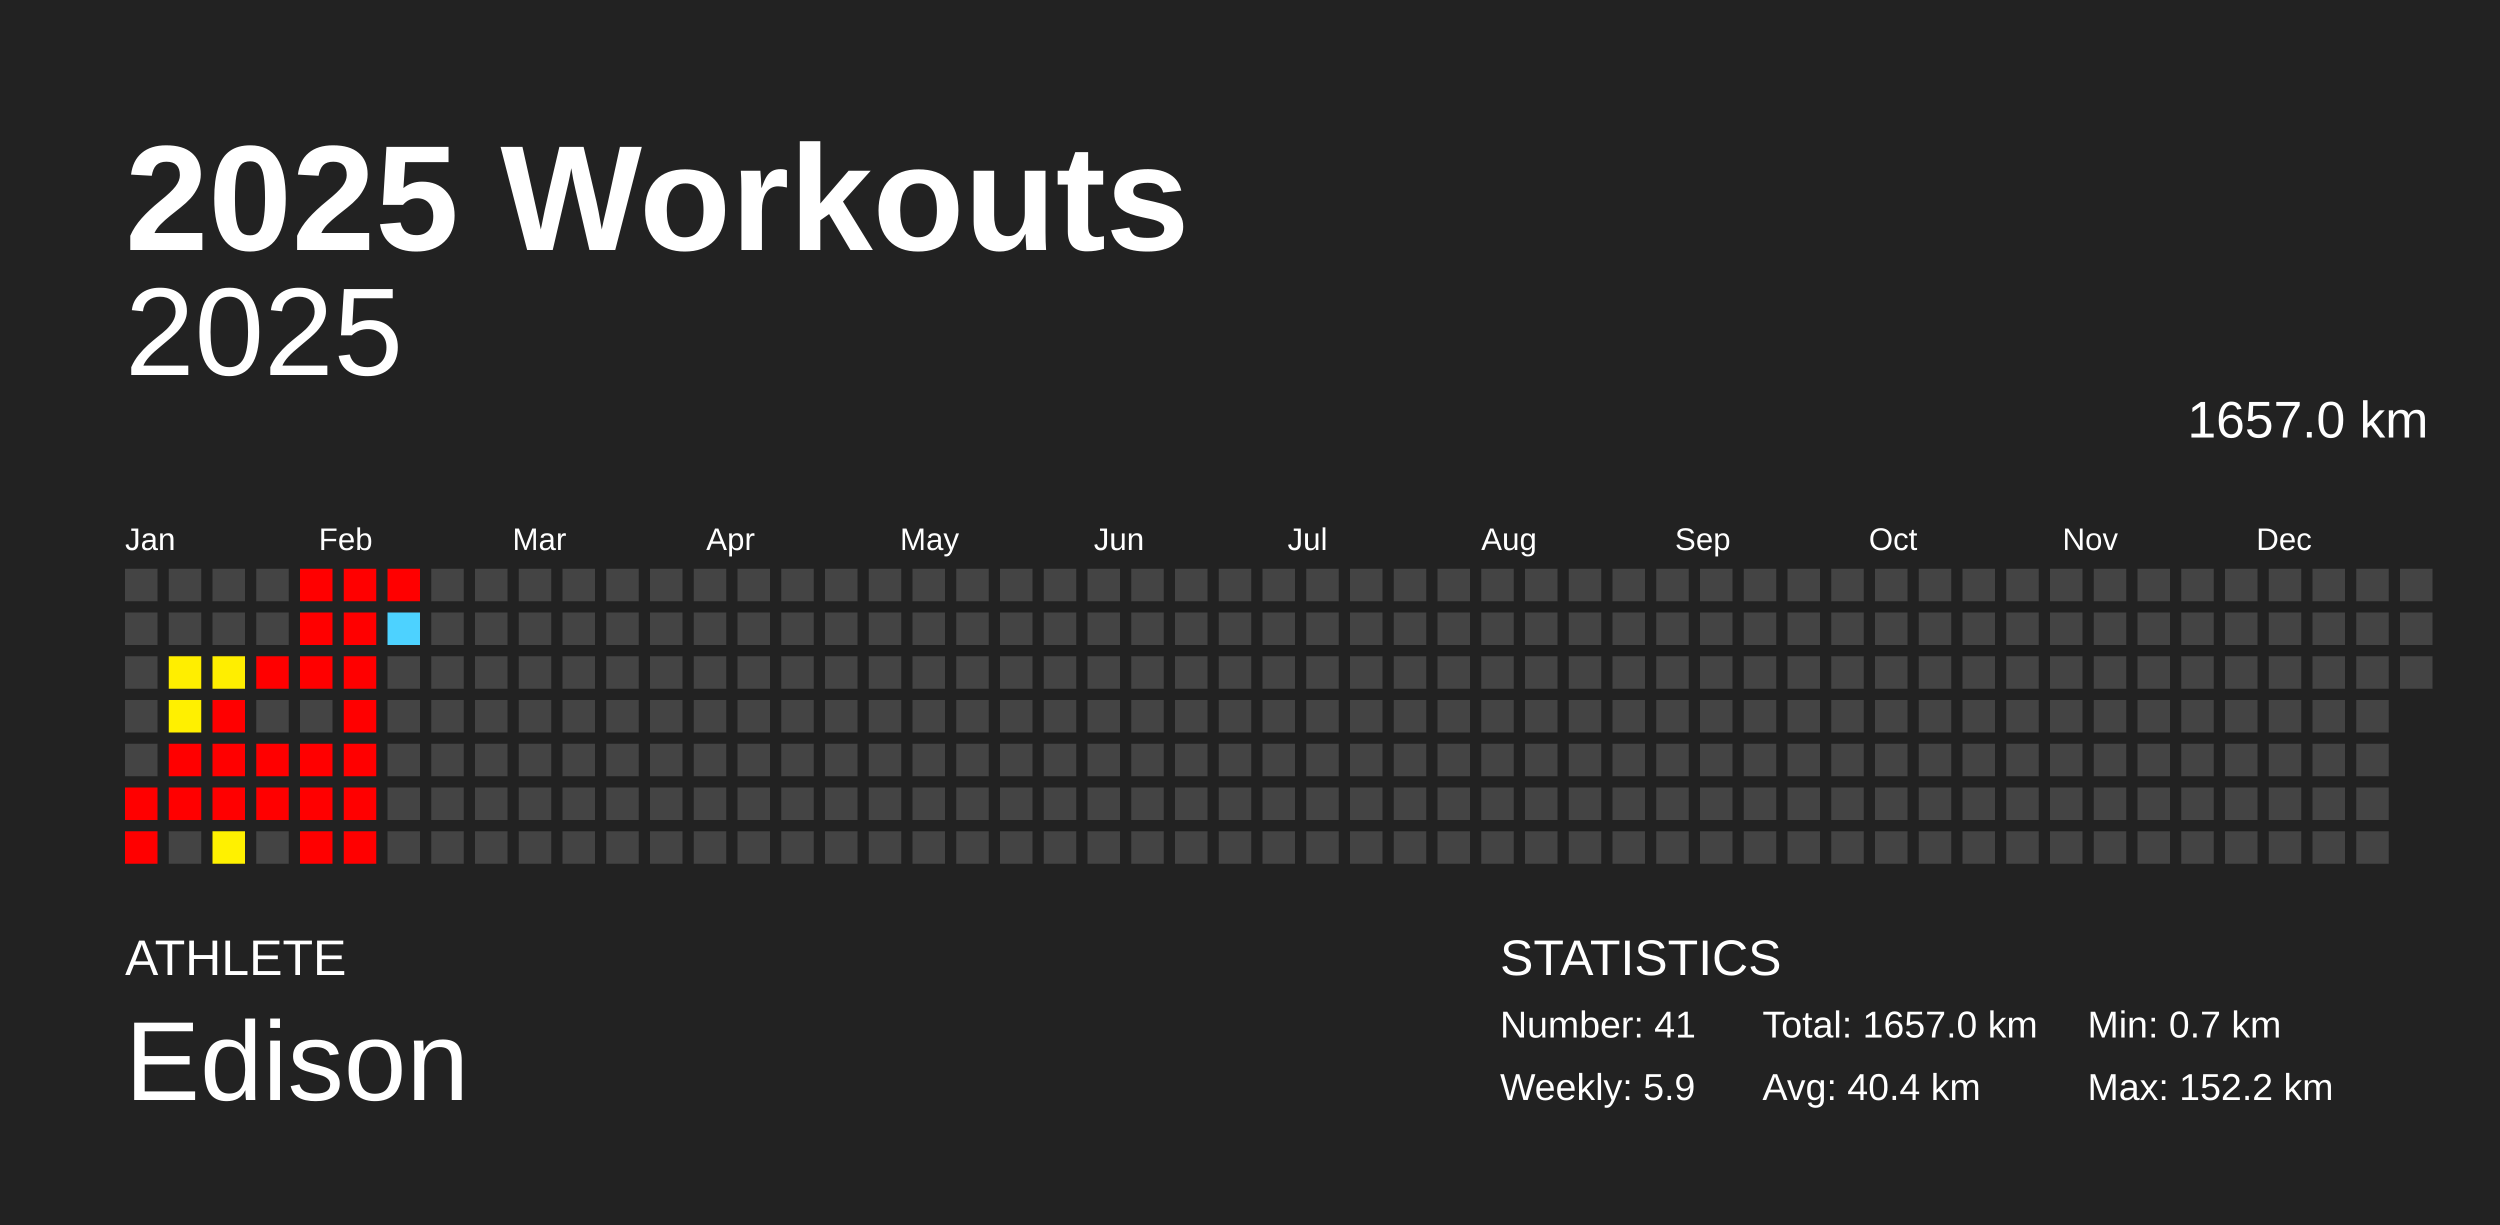
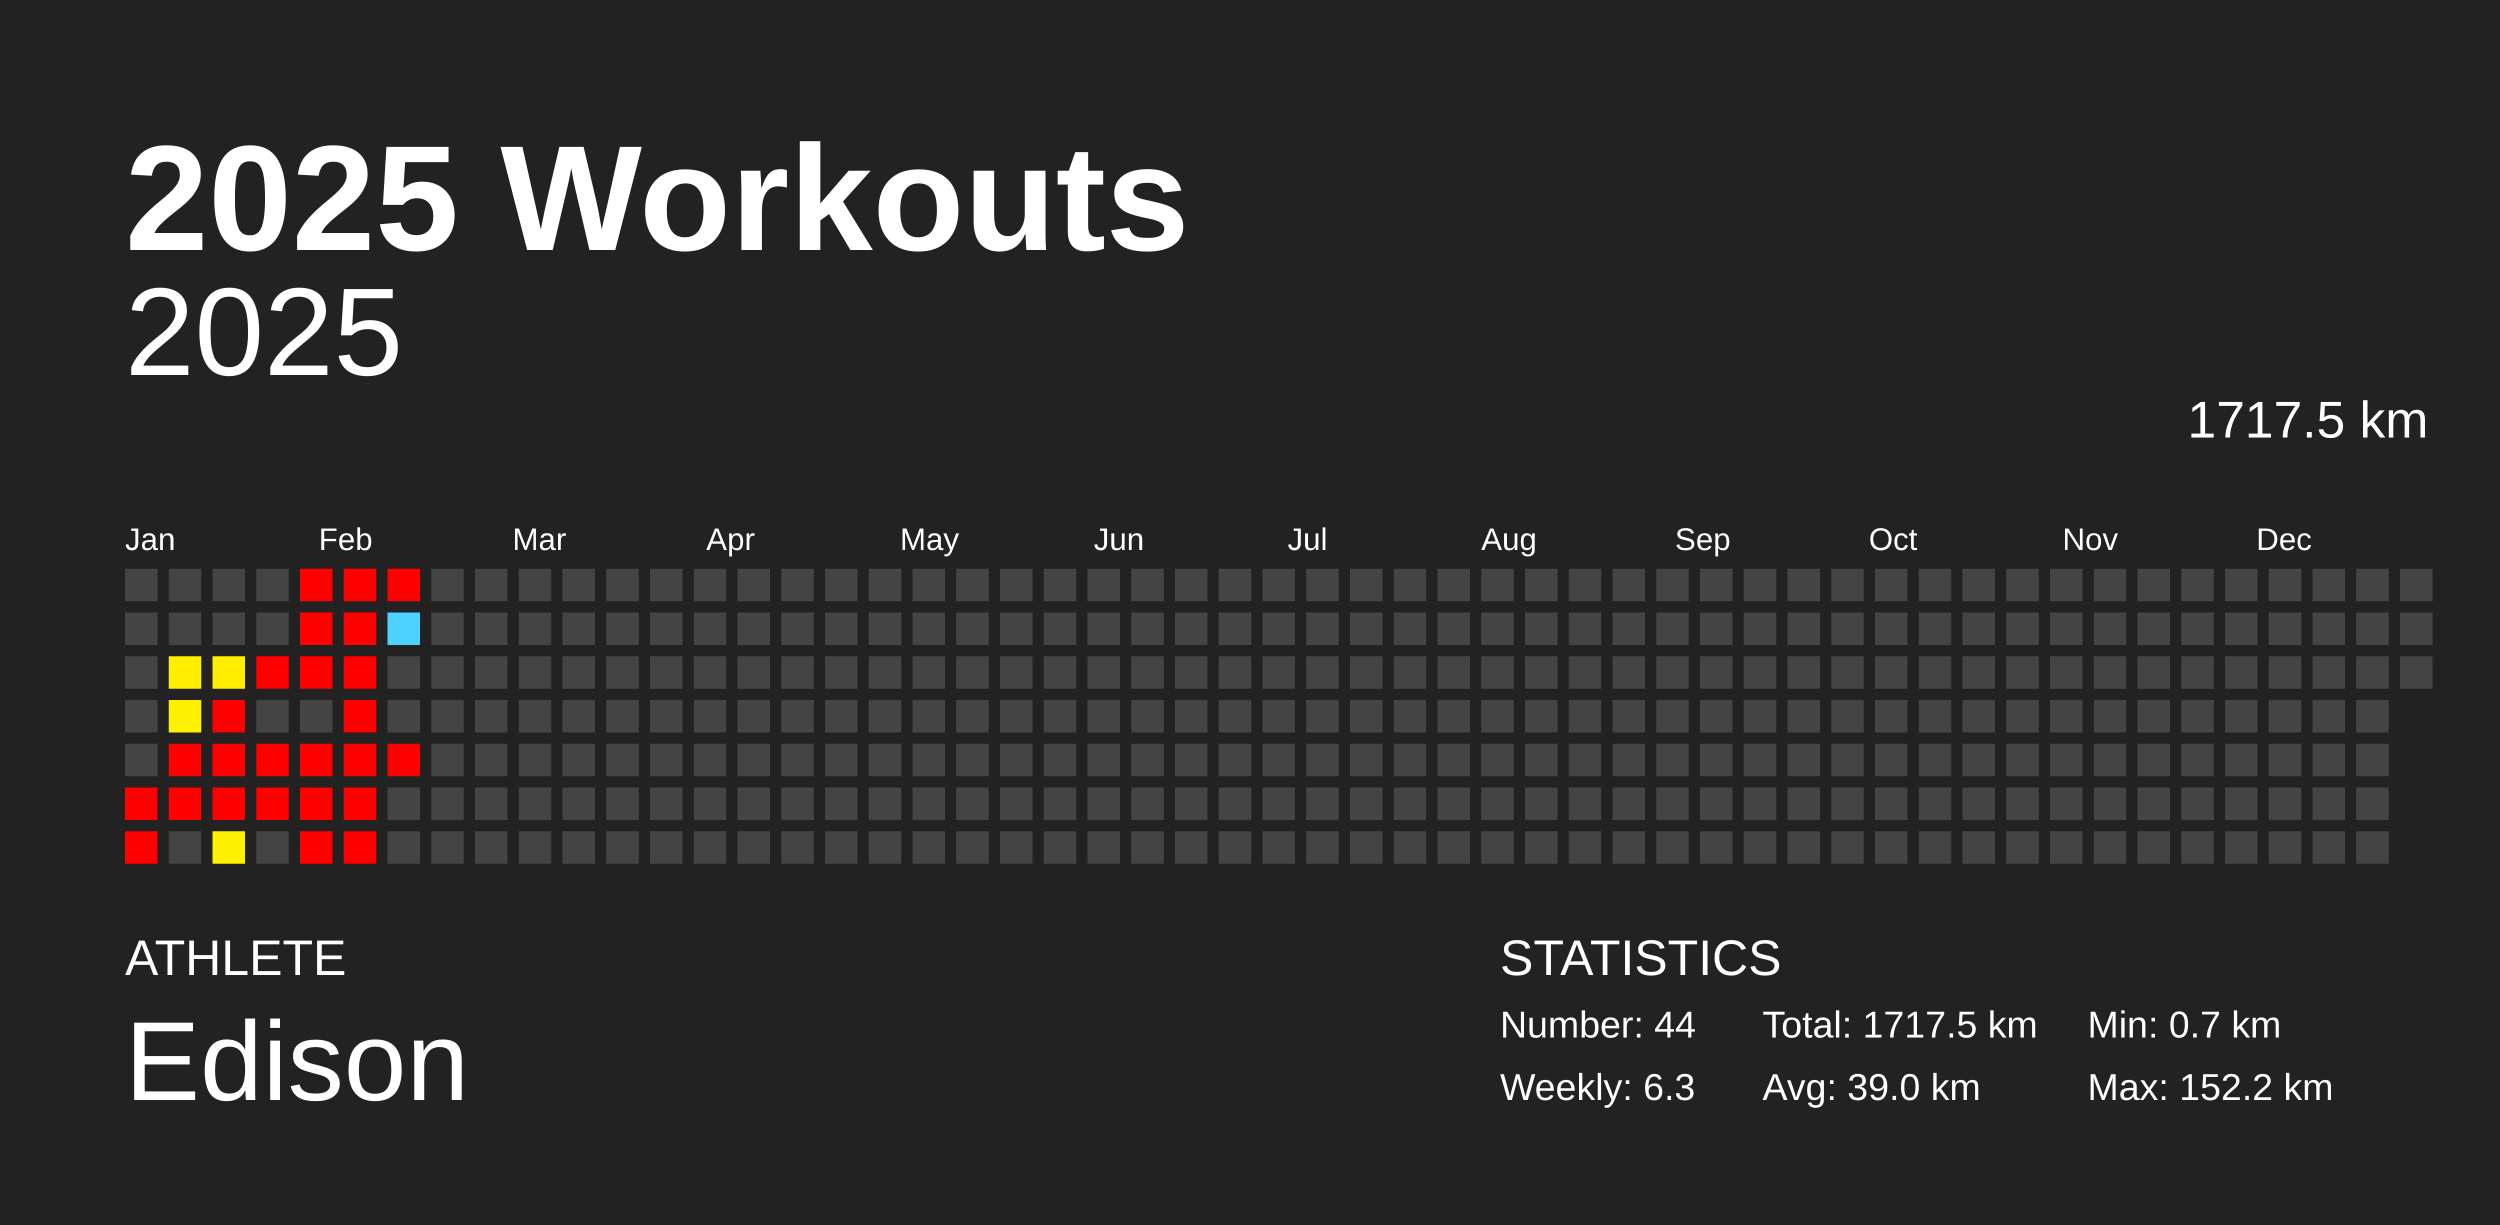
<svg xmlns="http://www.w3.org/2000/svg" baseProfile="full" height="98mm" version="1.1" viewBox="0,0,200,98" width="200mm">
  <defs />
  <rect fill="#222222" height="98" width="200" x="0" y="0" />
  <text fill="#FFFFFF" style="font-size:12px; font-family:Arial; font-weight:bold;" x="10" y="20">2025 Workouts</text>
  <text fill="#FFFFFF" style="font-size:4px; font-family:Arial" x="10" y="78">ATHLETE</text>
  <text fill="#FFFFFF" style="font-size:9px; font-family:Arial" x="10" y="88">Edison</text>
  <text fill="#FFFFFF" style="font-size:4px; font-family:Arial" x="120" y="78">STATISTICS</text>
-   <text fill="#FFFFFF" style="font-size:3px; font-family:Arial" x="120" y="83">Number: 41</text>
-   <text fill="#FFFFFF" style="font-size:3px; font-family:Arial" x="120" y="88">Weekly: 5.9</text>
-   <text fill="#FFFFFF" style="font-size:3px; font-family:Arial" x="141" y="83">Total: 1657.0 km</text>
-   <text fill="#FFFFFF" style="font-size:3px; font-family:Arial" x="141" y="88">Avg: 40.4 km</text>
+   <text fill="#FFFFFF" style="font-size:3px; font-family:Arial" x="120" y="83">Number: 44</text>
+   <text fill="#FFFFFF" style="font-size:3px; font-family:Arial" x="120" y="88">Weekly: 6.3</text>
+   <text fill="#FFFFFF" style="font-size:3px; font-family:Arial" x="141" y="83">Total: 1717.5 km</text>
+   <text fill="#FFFFFF" style="font-size:3px; font-family:Arial" x="141" y="88">Avg: 39.0 km</text>
  <text fill="#FFFFFF" style="font-size:3px; font-family:Arial" x="167" y="83">Min: 0.7 km</text>
  <text fill="#FFFFFF" style="font-size:3px; font-family:Arial" x="167" y="88">Max: 152.2 km</text>
  <text alignment-baseline="hanging" fill="#FFFFFF" style="font-size:10.0px; font-family:Arial;" x="10" y="30">2025</text>
-   <text alignment-baseline="hanging" fill="#FFFFFF" style="font-size:4.125px; font-family:Arial;" x="175" y="35">1657.0 km</text>
+   <text alignment-baseline="hanging" fill="#FFFFFF" style="font-size:4.125px; font-family:Arial;" x="175" y="35">1717.5 km</text>
  <text fill="#FFFFFF" style="font-size:2.5px; font-family:Arial" x="10.0" y="44">Jan</text>
  <text fill="#FFFFFF" style="font-size:2.5px; font-family:Arial" x="25.5" y="44">Feb</text>
  <text fill="#FFFFFF" style="font-size:2.5px; font-family:Arial" x="41.0" y="44">Mar</text>
  <text fill="#FFFFFF" style="font-size:2.5px; font-family:Arial" x="56.5" y="44">Apr</text>
  <text fill="#FFFFFF" style="font-size:2.5px; font-family:Arial" x="72.0" y="44">May</text>
  <text fill="#FFFFFF" style="font-size:2.5px; font-family:Arial" x="87.5" y="44">Jun</text>
  <text fill="#FFFFFF" style="font-size:2.5px; font-family:Arial" x="103.0" y="44">Jul</text>
  <text fill="#FFFFFF" style="font-size:2.5px; font-family:Arial" x="118.5" y="44">Aug</text>
  <text fill="#FFFFFF" style="font-size:2.5px; font-family:Arial" x="134.0" y="44">Sep</text>
  <text fill="#FFFFFF" style="font-size:2.5px; font-family:Arial" x="149.5" y="44">Oct</text>
  <text fill="#FFFFFF" style="font-size:2.5px; font-family:Arial" x="165.0" y="44">Nov</text>
  <text fill="#FFFFFF" style="font-size:2.5px; font-family:Arial" x="180.5" y="44">Dec</text>
  <rect fill="#444444" height="2.6" width="2.6" x="10.0" y="45.5" />
  <rect fill="#444444" height="2.6" width="2.6" x="10.0" y="49.0" />
  <rect fill="#444444" height="2.6" width="2.6" x="10.0" y="52.5" />
  <rect fill="#444444" height="2.6" width="2.6" x="10.0" y="56.0" />
  <rect fill="#444444" height="2.6" width="2.6" x="10.0" y="59.5" />
  <rect fill="red" height="2.6" width="2.6" x="10.0" y="63.0" />
  <rect fill="red" height="2.6" width="2.6" x="10.0" y="66.5" />
  <rect fill="#444444" height="2.6" width="2.6" x="13.5" y="45.5" />
  <rect fill="#444444" height="2.6" width="2.6" x="13.5" y="49.0" />
  <rect fill="#ffee00" height="2.6" width="2.6" x="13.5" y="52.5" />
  <rect fill="#fff000" height="2.6" width="2.6" x="13.5" y="56.0" />
  <rect fill="red" height="2.6" width="2.6" x="13.5" y="59.5" />
  <rect fill="red" height="2.6" width="2.6" x="13.5" y="63.0" />
  <rect fill="#444444" height="2.6" width="2.6" x="13.5" y="66.5" />
  <rect fill="#444444" height="2.6" width="2.6" x="17.0" y="45.5" />
  <rect fill="#444444" height="2.6" width="2.6" x="17.0" y="49.0" />
  <rect fill="#ffee00" height="2.6" width="2.6" x="17.0" y="52.5" />
  <rect fill="red" height="2.6" width="2.6" x="17.0" y="56.0" />
  <rect fill="red" height="2.6" width="2.6" x="17.0" y="59.5" />
  <rect fill="red" height="2.6" width="2.6" x="17.0" y="63.0" />
  <rect fill="#fff100" height="2.6" width="2.6" x="17.0" y="66.5" />
  <rect fill="#444444" height="2.6" width="2.6" x="20.5" y="45.5" />
  <rect fill="#444444" height="2.6" width="2.6" x="20.5" y="49.0" />
  <rect fill="red" height="2.6" width="2.6" x="20.5" y="52.5" />
  <rect fill="#444444" height="2.6" width="2.6" x="20.5" y="56.0" />
  <rect fill="red" height="2.6" width="2.6" x="20.5" y="59.5" />
  <rect fill="red" height="2.6" width="2.6" x="20.5" y="63.0" />
  <rect fill="#444444" height="2.6" width="2.6" x="20.5" y="66.5" />
  <rect fill="red" height="2.6" width="2.6" x="24.0" y="45.5" />
  <rect fill="red" height="2.6" width="2.6" x="24.0" y="49.0" />
  <rect fill="red" height="2.6" width="2.6" x="24.0" y="52.5" />
  <rect fill="#444444" height="2.6" width="2.6" x="24.0" y="56.0" />
  <rect fill="red" height="2.6" width="2.6" x="24.0" y="59.5" />
  <rect fill="red" height="2.6" width="2.6" x="24.0" y="63.0" />
  <rect fill="red" height="2.6" width="2.6" x="24.0" y="66.5" />
  <rect fill="red" height="2.6" width="2.6" x="27.5" y="45.5" />
  <rect fill="red" height="2.6" width="2.6" x="27.5" y="49.0" />
  <rect fill="red" height="2.6" width="2.6" x="27.5" y="52.5" />
  <rect fill="red" height="2.6" width="2.6" x="27.5" y="56.0" />
  <rect fill="red" height="2.6" width="2.6" x="27.5" y="59.5" />
  <rect fill="red" height="2.6" width="2.6" x="27.5" y="63.0" />
  <rect fill="red" height="2.6" width="2.6" x="27.5" y="66.5" />
  <rect fill="red" height="2.6" width="2.6" x="31.0" y="45.5" />
  <rect fill="#4dd2ff" height="2.6" width="2.6" x="31.0" y="49.0" />
  <rect fill="#444444" height="2.6" width="2.6" x="31.0" y="52.5" />
  <rect fill="#444444" height="2.6" width="2.6" x="31.0" y="56.0" />
-   <rect fill="#444444" height="2.6" width="2.6" x="31.0" y="59.5" />
+   <rect fill="red" height="2.6" width="2.6" x="31.0" y="59.5" />
  <rect fill="#444444" height="2.6" width="2.6" x="31.0" y="63.0" />
  <rect fill="#444444" height="2.6" width="2.6" x="31.0" y="66.5" />
  <rect fill="#444444" height="2.6" width="2.6" x="34.5" y="45.5" />
  <rect fill="#444444" height="2.6" width="2.6" x="34.5" y="49.0" />
  <rect fill="#444444" height="2.6" width="2.6" x="34.5" y="52.5" />
  <rect fill="#444444" height="2.6" width="2.6" x="34.5" y="56.0" />
  <rect fill="#444444" height="2.6" width="2.6" x="34.5" y="59.5" />
  <rect fill="#444444" height="2.6" width="2.6" x="34.5" y="63.0" />
  <rect fill="#444444" height="2.6" width="2.6" x="34.5" y="66.5" />
  <rect fill="#444444" height="2.6" width="2.6" x="38.0" y="45.5" />
  <rect fill="#444444" height="2.6" width="2.6" x="38.0" y="49.0" />
  <rect fill="#444444" height="2.6" width="2.6" x="38.0" y="52.5" />
  <rect fill="#444444" height="2.6" width="2.6" x="38.0" y="56.0" />
  <rect fill="#444444" height="2.6" width="2.6" x="38.0" y="59.5" />
  <rect fill="#444444" height="2.6" width="2.6" x="38.0" y="63.0" />
  <rect fill="#444444" height="2.6" width="2.6" x="38.0" y="66.5" />
  <rect fill="#444444" height="2.6" width="2.6" x="41.5" y="45.5" />
  <rect fill="#444444" height="2.6" width="2.6" x="41.5" y="49.0" />
  <rect fill="#444444" height="2.6" width="2.6" x="41.5" y="52.5" />
  <rect fill="#444444" height="2.6" width="2.6" x="41.5" y="56.0" />
  <rect fill="#444444" height="2.6" width="2.6" x="41.5" y="59.5" />
  <rect fill="#444444" height="2.6" width="2.6" x="41.5" y="63.0" />
  <rect fill="#444444" height="2.6" width="2.6" x="41.5" y="66.5" />
  <rect fill="#444444" height="2.6" width="2.6" x="45.0" y="45.5" />
  <rect fill="#444444" height="2.6" width="2.6" x="45.0" y="49.0" />
  <rect fill="#444444" height="2.6" width="2.6" x="45.0" y="52.5" />
  <rect fill="#444444" height="2.6" width="2.6" x="45.0" y="56.0" />
  <rect fill="#444444" height="2.6" width="2.6" x="45.0" y="59.5" />
  <rect fill="#444444" height="2.6" width="2.6" x="45.0" y="63.0" />
  <rect fill="#444444" height="2.6" width="2.6" x="45.0" y="66.5" />
  <rect fill="#444444" height="2.6" width="2.6" x="48.5" y="45.5" />
  <rect fill="#444444" height="2.6" width="2.6" x="48.5" y="49.0" />
  <rect fill="#444444" height="2.6" width="2.6" x="48.5" y="52.5" />
  <rect fill="#444444" height="2.6" width="2.6" x="48.5" y="56.0" />
  <rect fill="#444444" height="2.6" width="2.6" x="48.5" y="59.5" />
  <rect fill="#444444" height="2.6" width="2.6" x="48.5" y="63.0" />
  <rect fill="#444444" height="2.6" width="2.6" x="48.5" y="66.5" />
  <rect fill="#444444" height="2.6" width="2.6" x="52.0" y="45.5" />
  <rect fill="#444444" height="2.6" width="2.6" x="52.0" y="49.0" />
  <rect fill="#444444" height="2.6" width="2.6" x="52.0" y="52.5" />
  <rect fill="#444444" height="2.6" width="2.6" x="52.0" y="56.0" />
  <rect fill="#444444" height="2.6" width="2.6" x="52.0" y="59.5" />
  <rect fill="#444444" height="2.6" width="2.6" x="52.0" y="63.0" />
  <rect fill="#444444" height="2.6" width="2.6" x="52.0" y="66.5" />
  <rect fill="#444444" height="2.6" width="2.6" x="55.5" y="45.5" />
  <rect fill="#444444" height="2.6" width="2.6" x="55.5" y="49.0" />
  <rect fill="#444444" height="2.6" width="2.6" x="55.5" y="52.5" />
  <rect fill="#444444" height="2.6" width="2.6" x="55.5" y="56.0" />
  <rect fill="#444444" height="2.6" width="2.6" x="55.5" y="59.5" />
  <rect fill="#444444" height="2.6" width="2.6" x="55.5" y="63.0" />
  <rect fill="#444444" height="2.6" width="2.6" x="55.5" y="66.5" />
  <rect fill="#444444" height="2.6" width="2.6" x="59.0" y="45.5" />
  <rect fill="#444444" height="2.6" width="2.6" x="59.0" y="49.0" />
  <rect fill="#444444" height="2.6" width="2.6" x="59.0" y="52.5" />
  <rect fill="#444444" height="2.6" width="2.6" x="59.0" y="56.0" />
  <rect fill="#444444" height="2.6" width="2.6" x="59.0" y="59.5" />
  <rect fill="#444444" height="2.6" width="2.6" x="59.0" y="63.0" />
  <rect fill="#444444" height="2.6" width="2.6" x="59.0" y="66.5" />
  <rect fill="#444444" height="2.6" width="2.6" x="62.5" y="45.5" />
  <rect fill="#444444" height="2.6" width="2.6" x="62.5" y="49.0" />
  <rect fill="#444444" height="2.6" width="2.6" x="62.5" y="52.5" />
  <rect fill="#444444" height="2.6" width="2.6" x="62.5" y="56.0" />
  <rect fill="#444444" height="2.6" width="2.6" x="62.5" y="59.5" />
  <rect fill="#444444" height="2.6" width="2.6" x="62.5" y="63.0" />
  <rect fill="#444444" height="2.6" width="2.6" x="62.5" y="66.5" />
  <rect fill="#444444" height="2.6" width="2.6" x="66.0" y="45.5" />
  <rect fill="#444444" height="2.6" width="2.6" x="66.0" y="49.0" />
  <rect fill="#444444" height="2.6" width="2.6" x="66.0" y="52.5" />
  <rect fill="#444444" height="2.6" width="2.6" x="66.0" y="56.0" />
  <rect fill="#444444" height="2.6" width="2.6" x="66.0" y="59.5" />
  <rect fill="#444444" height="2.6" width="2.6" x="66.0" y="63.0" />
  <rect fill="#444444" height="2.6" width="2.6" x="66.0" y="66.5" />
  <rect fill="#444444" height="2.6" width="2.6" x="69.5" y="45.5" />
  <rect fill="#444444" height="2.6" width="2.6" x="69.5" y="49.0" />
  <rect fill="#444444" height="2.6" width="2.6" x="69.5" y="52.5" />
  <rect fill="#444444" height="2.6" width="2.6" x="69.5" y="56.0" />
  <rect fill="#444444" height="2.6" width="2.6" x="69.5" y="59.5" />
  <rect fill="#444444" height="2.6" width="2.6" x="69.5" y="63.0" />
  <rect fill="#444444" height="2.6" width="2.6" x="69.5" y="66.5" />
  <rect fill="#444444" height="2.6" width="2.6" x="73.0" y="45.5" />
  <rect fill="#444444" height="2.6" width="2.6" x="73.0" y="49.0" />
  <rect fill="#444444" height="2.6" width="2.6" x="73.0" y="52.5" />
  <rect fill="#444444" height="2.6" width="2.6" x="73.0" y="56.0" />
  <rect fill="#444444" height="2.6" width="2.6" x="73.0" y="59.5" />
  <rect fill="#444444" height="2.6" width="2.6" x="73.0" y="63.0" />
  <rect fill="#444444" height="2.6" width="2.6" x="73.0" y="66.5" />
  <rect fill="#444444" height="2.6" width="2.6" x="76.5" y="45.5" />
  <rect fill="#444444" height="2.6" width="2.6" x="76.5" y="49.0" />
  <rect fill="#444444" height="2.6" width="2.6" x="76.5" y="52.5" />
  <rect fill="#444444" height="2.6" width="2.6" x="76.5" y="56.0" />
  <rect fill="#444444" height="2.6" width="2.6" x="76.5" y="59.5" />
  <rect fill="#444444" height="2.6" width="2.6" x="76.5" y="63.0" />
  <rect fill="#444444" height="2.6" width="2.6" x="76.5" y="66.5" />
  <rect fill="#444444" height="2.6" width="2.6" x="80.0" y="45.5" />
  <rect fill="#444444" height="2.6" width="2.6" x="80.0" y="49.0" />
  <rect fill="#444444" height="2.6" width="2.6" x="80.0" y="52.5" />
  <rect fill="#444444" height="2.6" width="2.6" x="80.0" y="56.0" />
  <rect fill="#444444" height="2.6" width="2.6" x="80.0" y="59.5" />
  <rect fill="#444444" height="2.6" width="2.6" x="80.0" y="63.0" />
  <rect fill="#444444" height="2.6" width="2.6" x="80.0" y="66.5" />
  <rect fill="#444444" height="2.6" width="2.6" x="83.5" y="45.5" />
  <rect fill="#444444" height="2.6" width="2.6" x="83.5" y="49.0" />
  <rect fill="#444444" height="2.6" width="2.6" x="83.5" y="52.5" />
  <rect fill="#444444" height="2.6" width="2.6" x="83.5" y="56.0" />
  <rect fill="#444444" height="2.6" width="2.6" x="83.5" y="59.5" />
  <rect fill="#444444" height="2.6" width="2.6" x="83.5" y="63.0" />
  <rect fill="#444444" height="2.6" width="2.6" x="83.5" y="66.5" />
  <rect fill="#444444" height="2.6" width="2.6" x="87.0" y="45.5" />
  <rect fill="#444444" height="2.6" width="2.6" x="87.0" y="49.0" />
  <rect fill="#444444" height="2.6" width="2.6" x="87.0" y="52.5" />
  <rect fill="#444444" height="2.6" width="2.6" x="87.0" y="56.0" />
  <rect fill="#444444" height="2.6" width="2.6" x="87.0" y="59.5" />
  <rect fill="#444444" height="2.6" width="2.6" x="87.0" y="63.0" />
  <rect fill="#444444" height="2.6" width="2.6" x="87.0" y="66.5" />
  <rect fill="#444444" height="2.6" width="2.6" x="90.5" y="45.5" />
  <rect fill="#444444" height="2.6" width="2.6" x="90.5" y="49.0" />
  <rect fill="#444444" height="2.6" width="2.6" x="90.5" y="52.5" />
  <rect fill="#444444" height="2.6" width="2.6" x="90.5" y="56.0" />
  <rect fill="#444444" height="2.6" width="2.6" x="90.5" y="59.5" />
  <rect fill="#444444" height="2.6" width="2.6" x="90.5" y="63.0" />
  <rect fill="#444444" height="2.6" width="2.6" x="90.5" y="66.5" />
  <rect fill="#444444" height="2.6" width="2.6" x="94.0" y="45.5" />
  <rect fill="#444444" height="2.6" width="2.6" x="94.0" y="49.0" />
  <rect fill="#444444" height="2.6" width="2.6" x="94.0" y="52.5" />
  <rect fill="#444444" height="2.6" width="2.6" x="94.0" y="56.0" />
  <rect fill="#444444" height="2.6" width="2.6" x="94.0" y="59.5" />
  <rect fill="#444444" height="2.6" width="2.6" x="94.0" y="63.0" />
  <rect fill="#444444" height="2.6" width="2.6" x="94.0" y="66.5" />
  <rect fill="#444444" height="2.6" width="2.6" x="97.5" y="45.5" />
  <rect fill="#444444" height="2.6" width="2.6" x="97.5" y="49.0" />
  <rect fill="#444444" height="2.6" width="2.6" x="97.5" y="52.5" />
  <rect fill="#444444" height="2.6" width="2.6" x="97.5" y="56.0" />
  <rect fill="#444444" height="2.6" width="2.6" x="97.5" y="59.5" />
  <rect fill="#444444" height="2.6" width="2.6" x="97.5" y="63.0" />
  <rect fill="#444444" height="2.6" width="2.6" x="97.5" y="66.5" />
  <rect fill="#444444" height="2.6" width="2.6" x="101.0" y="45.5" />
  <rect fill="#444444" height="2.6" width="2.6" x="101.0" y="49.0" />
  <rect fill="#444444" height="2.6" width="2.6" x="101.0" y="52.5" />
  <rect fill="#444444" height="2.6" width="2.6" x="101.0" y="56.0" />
  <rect fill="#444444" height="2.6" width="2.6" x="101.0" y="59.5" />
  <rect fill="#444444" height="2.6" width="2.6" x="101.0" y="63.0" />
  <rect fill="#444444" height="2.6" width="2.6" x="101.0" y="66.5" />
  <rect fill="#444444" height="2.6" width="2.6" x="104.5" y="45.5" />
  <rect fill="#444444" height="2.6" width="2.6" x="104.5" y="49.0" />
  <rect fill="#444444" height="2.6" width="2.6" x="104.5" y="52.5" />
  <rect fill="#444444" height="2.6" width="2.6" x="104.5" y="56.0" />
  <rect fill="#444444" height="2.6" width="2.6" x="104.5" y="59.5" />
  <rect fill="#444444" height="2.6" width="2.6" x="104.5" y="63.0" />
  <rect fill="#444444" height="2.6" width="2.6" x="104.5" y="66.5" />
  <rect fill="#444444" height="2.6" width="2.6" x="108.0" y="45.5" />
  <rect fill="#444444" height="2.6" width="2.6" x="108.0" y="49.0" />
  <rect fill="#444444" height="2.6" width="2.6" x="108.0" y="52.5" />
  <rect fill="#444444" height="2.6" width="2.6" x="108.0" y="56.0" />
  <rect fill="#444444" height="2.6" width="2.6" x="108.0" y="59.5" />
  <rect fill="#444444" height="2.6" width="2.6" x="108.0" y="63.0" />
  <rect fill="#444444" height="2.6" width="2.6" x="108.0" y="66.5" />
  <rect fill="#444444" height="2.6" width="2.6" x="111.5" y="45.5" />
  <rect fill="#444444" height="2.6" width="2.6" x="111.5" y="49.0" />
  <rect fill="#444444" height="2.6" width="2.6" x="111.5" y="52.5" />
  <rect fill="#444444" height="2.6" width="2.6" x="111.5" y="56.0" />
  <rect fill="#444444" height="2.6" width="2.6" x="111.5" y="59.5" />
  <rect fill="#444444" height="2.6" width="2.6" x="111.5" y="63.0" />
  <rect fill="#444444" height="2.6" width="2.6" x="111.5" y="66.5" />
  <rect fill="#444444" height="2.6" width="2.6" x="115.0" y="45.5" />
  <rect fill="#444444" height="2.6" width="2.6" x="115.0" y="49.0" />
  <rect fill="#444444" height="2.6" width="2.6" x="115.0" y="52.5" />
  <rect fill="#444444" height="2.6" width="2.6" x="115.0" y="56.0" />
  <rect fill="#444444" height="2.6" width="2.6" x="115.0" y="59.5" />
  <rect fill="#444444" height="2.6" width="2.6" x="115.0" y="63.0" />
  <rect fill="#444444" height="2.6" width="2.6" x="115.0" y="66.5" />
  <rect fill="#444444" height="2.6" width="2.6" x="118.5" y="45.5" />
  <rect fill="#444444" height="2.6" width="2.6" x="118.5" y="49.0" />
  <rect fill="#444444" height="2.6" width="2.6" x="118.5" y="52.5" />
  <rect fill="#444444" height="2.6" width="2.6" x="118.5" y="56.0" />
  <rect fill="#444444" height="2.6" width="2.6" x="118.5" y="59.5" />
  <rect fill="#444444" height="2.6" width="2.6" x="118.5" y="63.0" />
  <rect fill="#444444" height="2.6" width="2.6" x="118.5" y="66.5" />
  <rect fill="#444444" height="2.6" width="2.6" x="122.0" y="45.5" />
  <rect fill="#444444" height="2.6" width="2.6" x="122.0" y="49.0" />
  <rect fill="#444444" height="2.6" width="2.6" x="122.0" y="52.5" />
  <rect fill="#444444" height="2.6" width="2.6" x="122.0" y="56.0" />
  <rect fill="#444444" height="2.6" width="2.6" x="122.0" y="59.5" />
  <rect fill="#444444" height="2.6" width="2.6" x="122.0" y="63.0" />
  <rect fill="#444444" height="2.6" width="2.6" x="122.0" y="66.5" />
  <rect fill="#444444" height="2.6" width="2.6" x="125.5" y="45.5" />
  <rect fill="#444444" height="2.6" width="2.6" x="125.5" y="49.0" />
  <rect fill="#444444" height="2.6" width="2.6" x="125.5" y="52.5" />
  <rect fill="#444444" height="2.6" width="2.6" x="125.5" y="56.0" />
  <rect fill="#444444" height="2.6" width="2.6" x="125.5" y="59.5" />
  <rect fill="#444444" height="2.6" width="2.6" x="125.5" y="63.0" />
  <rect fill="#444444" height="2.6" width="2.6" x="125.5" y="66.5" />
  <rect fill="#444444" height="2.6" width="2.6" x="129.0" y="45.5" />
  <rect fill="#444444" height="2.6" width="2.6" x="129.0" y="49.0" />
  <rect fill="#444444" height="2.6" width="2.6" x="129.0" y="52.5" />
  <rect fill="#444444" height="2.6" width="2.6" x="129.0" y="56.0" />
  <rect fill="#444444" height="2.6" width="2.6" x="129.0" y="59.5" />
  <rect fill="#444444" height="2.6" width="2.6" x="129.0" y="63.0" />
  <rect fill="#444444" height="2.6" width="2.6" x="129.0" y="66.5" />
  <rect fill="#444444" height="2.6" width="2.6" x="132.5" y="45.5" />
  <rect fill="#444444" height="2.6" width="2.6" x="132.5" y="49.0" />
  <rect fill="#444444" height="2.6" width="2.6" x="132.5" y="52.5" />
  <rect fill="#444444" height="2.6" width="2.6" x="132.5" y="56.0" />
  <rect fill="#444444" height="2.6" width="2.6" x="132.5" y="59.5" />
  <rect fill="#444444" height="2.6" width="2.6" x="132.5" y="63.0" />
  <rect fill="#444444" height="2.6" width="2.6" x="132.5" y="66.5" />
  <rect fill="#444444" height="2.6" width="2.6" x="136.0" y="45.5" />
  <rect fill="#444444" height="2.6" width="2.6" x="136.0" y="49.0" />
  <rect fill="#444444" height="2.6" width="2.6" x="136.0" y="52.5" />
  <rect fill="#444444" height="2.6" width="2.6" x="136.0" y="56.0" />
  <rect fill="#444444" height="2.6" width="2.6" x="136.0" y="59.5" />
  <rect fill="#444444" height="2.6" width="2.6" x="136.0" y="63.0" />
  <rect fill="#444444" height="2.6" width="2.6" x="136.0" y="66.5" />
  <rect fill="#444444" height="2.6" width="2.6" x="139.5" y="45.5" />
  <rect fill="#444444" height="2.6" width="2.6" x="139.5" y="49.0" />
  <rect fill="#444444" height="2.6" width="2.6" x="139.5" y="52.5" />
  <rect fill="#444444" height="2.6" width="2.6" x="139.5" y="56.0" />
  <rect fill="#444444" height="2.6" width="2.6" x="139.5" y="59.5" />
  <rect fill="#444444" height="2.6" width="2.6" x="139.5" y="63.0" />
  <rect fill="#444444" height="2.6" width="2.6" x="139.5" y="66.5" />
  <rect fill="#444444" height="2.6" width="2.6" x="143.0" y="45.5" />
  <rect fill="#444444" height="2.6" width="2.6" x="143.0" y="49.0" />
  <rect fill="#444444" height="2.6" width="2.6" x="143.0" y="52.5" />
  <rect fill="#444444" height="2.6" width="2.6" x="143.0" y="56.0" />
  <rect fill="#444444" height="2.6" width="2.6" x="143.0" y="59.5" />
  <rect fill="#444444" height="2.6" width="2.6" x="143.0" y="63.0" />
  <rect fill="#444444" height="2.6" width="2.6" x="143.0" y="66.5" />
  <rect fill="#444444" height="2.6" width="2.6" x="146.5" y="45.5" />
  <rect fill="#444444" height="2.6" width="2.6" x="146.5" y="49.0" />
  <rect fill="#444444" height="2.6" width="2.6" x="146.5" y="52.5" />
  <rect fill="#444444" height="2.6" width="2.6" x="146.5" y="56.0" />
  <rect fill="#444444" height="2.6" width="2.6" x="146.5" y="59.5" />
  <rect fill="#444444" height="2.6" width="2.6" x="146.5" y="63.0" />
  <rect fill="#444444" height="2.6" width="2.6" x="146.5" y="66.5" />
  <rect fill="#444444" height="2.6" width="2.6" x="150.0" y="45.5" />
  <rect fill="#444444" height="2.6" width="2.6" x="150.0" y="49.0" />
  <rect fill="#444444" height="2.6" width="2.6" x="150.0" y="52.5" />
  <rect fill="#444444" height="2.6" width="2.6" x="150.0" y="56.0" />
  <rect fill="#444444" height="2.6" width="2.6" x="150.0" y="59.5" />
  <rect fill="#444444" height="2.6" width="2.6" x="150.0" y="63.0" />
  <rect fill="#444444" height="2.6" width="2.6" x="150.0" y="66.5" />
  <rect fill="#444444" height="2.6" width="2.6" x="153.5" y="45.5" />
  <rect fill="#444444" height="2.6" width="2.6" x="153.5" y="49.0" />
  <rect fill="#444444" height="2.6" width="2.6" x="153.5" y="52.5" />
  <rect fill="#444444" height="2.6" width="2.6" x="153.5" y="56.0" />
  <rect fill="#444444" height="2.6" width="2.6" x="153.5" y="59.5" />
  <rect fill="#444444" height="2.6" width="2.6" x="153.5" y="63.0" />
  <rect fill="#444444" height="2.6" width="2.6" x="153.5" y="66.5" />
  <rect fill="#444444" height="2.6" width="2.6" x="157.0" y="45.5" />
  <rect fill="#444444" height="2.6" width="2.6" x="157.0" y="49.0" />
  <rect fill="#444444" height="2.6" width="2.6" x="157.0" y="52.5" />
  <rect fill="#444444" height="2.6" width="2.6" x="157.0" y="56.0" />
  <rect fill="#444444" height="2.6" width="2.6" x="157.0" y="59.5" />
  <rect fill="#444444" height="2.6" width="2.6" x="157.0" y="63.0" />
  <rect fill="#444444" height="2.6" width="2.6" x="157.0" y="66.5" />
  <rect fill="#444444" height="2.6" width="2.6" x="160.5" y="45.5" />
  <rect fill="#444444" height="2.6" width="2.6" x="160.5" y="49.0" />
  <rect fill="#444444" height="2.6" width="2.6" x="160.5" y="52.5" />
  <rect fill="#444444" height="2.6" width="2.6" x="160.5" y="56.0" />
  <rect fill="#444444" height="2.6" width="2.6" x="160.5" y="59.5" />
  <rect fill="#444444" height="2.6" width="2.6" x="160.5" y="63.0" />
  <rect fill="#444444" height="2.6" width="2.6" x="160.5" y="66.5" />
  <rect fill="#444444" height="2.6" width="2.6" x="164.0" y="45.5" />
  <rect fill="#444444" height="2.6" width="2.6" x="164.0" y="49.0" />
  <rect fill="#444444" height="2.6" width="2.6" x="164.0" y="52.5" />
  <rect fill="#444444" height="2.6" width="2.6" x="164.0" y="56.0" />
  <rect fill="#444444" height="2.6" width="2.6" x="164.0" y="59.5" />
  <rect fill="#444444" height="2.6" width="2.6" x="164.0" y="63.0" />
  <rect fill="#444444" height="2.6" width="2.6" x="164.0" y="66.5" />
  <rect fill="#444444" height="2.6" width="2.6" x="167.5" y="45.5" />
  <rect fill="#444444" height="2.6" width="2.6" x="167.5" y="49.0" />
  <rect fill="#444444" height="2.6" width="2.6" x="167.5" y="52.5" />
  <rect fill="#444444" height="2.6" width="2.6" x="167.5" y="56.0" />
  <rect fill="#444444" height="2.6" width="2.6" x="167.5" y="59.5" />
  <rect fill="#444444" height="2.6" width="2.6" x="167.5" y="63.0" />
  <rect fill="#444444" height="2.6" width="2.6" x="167.5" y="66.5" />
  <rect fill="#444444" height="2.6" width="2.6" x="171.0" y="45.5" />
  <rect fill="#444444" height="2.6" width="2.6" x="171.0" y="49.0" />
  <rect fill="#444444" height="2.6" width="2.6" x="171.0" y="52.5" />
  <rect fill="#444444" height="2.6" width="2.6" x="171.0" y="56.0" />
  <rect fill="#444444" height="2.6" width="2.6" x="171.0" y="59.5" />
  <rect fill="#444444" height="2.6" width="2.6" x="171.0" y="63.0" />
  <rect fill="#444444" height="2.6" width="2.6" x="171.0" y="66.5" />
  <rect fill="#444444" height="2.6" width="2.6" x="174.5" y="45.5" />
  <rect fill="#444444" height="2.6" width="2.6" x="174.5" y="49.0" />
  <rect fill="#444444" height="2.6" width="2.6" x="174.5" y="52.5" />
  <rect fill="#444444" height="2.6" width="2.6" x="174.5" y="56.0" />
  <rect fill="#444444" height="2.6" width="2.6" x="174.5" y="59.5" />
  <rect fill="#444444" height="2.6" width="2.6" x="174.5" y="63.0" />
  <rect fill="#444444" height="2.6" width="2.6" x="174.5" y="66.5" />
  <rect fill="#444444" height="2.6" width="2.6" x="178.0" y="45.5" />
  <rect fill="#444444" height="2.6" width="2.6" x="178.0" y="49.0" />
  <rect fill="#444444" height="2.6" width="2.6" x="178.0" y="52.5" />
  <rect fill="#444444" height="2.6" width="2.6" x="178.0" y="56.0" />
  <rect fill="#444444" height="2.6" width="2.6" x="178.0" y="59.5" />
  <rect fill="#444444" height="2.6" width="2.6" x="178.0" y="63.0" />
  <rect fill="#444444" height="2.6" width="2.6" x="178.0" y="66.5" />
  <rect fill="#444444" height="2.6" width="2.6" x="181.5" y="45.5" />
  <rect fill="#444444" height="2.6" width="2.6" x="181.5" y="49.0" />
  <rect fill="#444444" height="2.6" width="2.6" x="181.5" y="52.5" />
  <rect fill="#444444" height="2.6" width="2.6" x="181.5" y="56.0" />
  <rect fill="#444444" height="2.6" width="2.6" x="181.5" y="59.5" />
  <rect fill="#444444" height="2.6" width="2.6" x="181.5" y="63.0" />
  <rect fill="#444444" height="2.6" width="2.6" x="181.5" y="66.5" />
  <rect fill="#444444" height="2.6" width="2.6" x="185.0" y="45.5" />
  <rect fill="#444444" height="2.6" width="2.6" x="185.0" y="49.0" />
  <rect fill="#444444" height="2.6" width="2.6" x="185.0" y="52.5" />
  <rect fill="#444444" height="2.6" width="2.6" x="185.0" y="56.0" />
  <rect fill="#444444" height="2.6" width="2.6" x="185.0" y="59.5" />
  <rect fill="#444444" height="2.6" width="2.6" x="185.0" y="63.0" />
  <rect fill="#444444" height="2.6" width="2.6" x="185.0" y="66.5" />
  <rect fill="#444444" height="2.6" width="2.6" x="188.5" y="45.5" />
  <rect fill="#444444" height="2.6" width="2.6" x="188.5" y="49.0" />
  <rect fill="#444444" height="2.6" width="2.6" x="188.5" y="52.5" />
  <rect fill="#444444" height="2.6" width="2.6" x="188.5" y="56.0" />
  <rect fill="#444444" height="2.6" width="2.6" x="188.5" y="59.5" />
  <rect fill="#444444" height="2.6" width="2.6" x="188.5" y="63.0" />
  <rect fill="#444444" height="2.6" width="2.6" x="188.5" y="66.5" />
  <rect fill="#444444" height="2.6" width="2.6" x="192.0" y="45.5" />
  <rect fill="#444444" height="2.6" width="2.6" x="192.0" y="49.0" />
  <rect fill="#444444" height="2.6" width="2.6" x="192.0" y="52.5" />
</svg>
